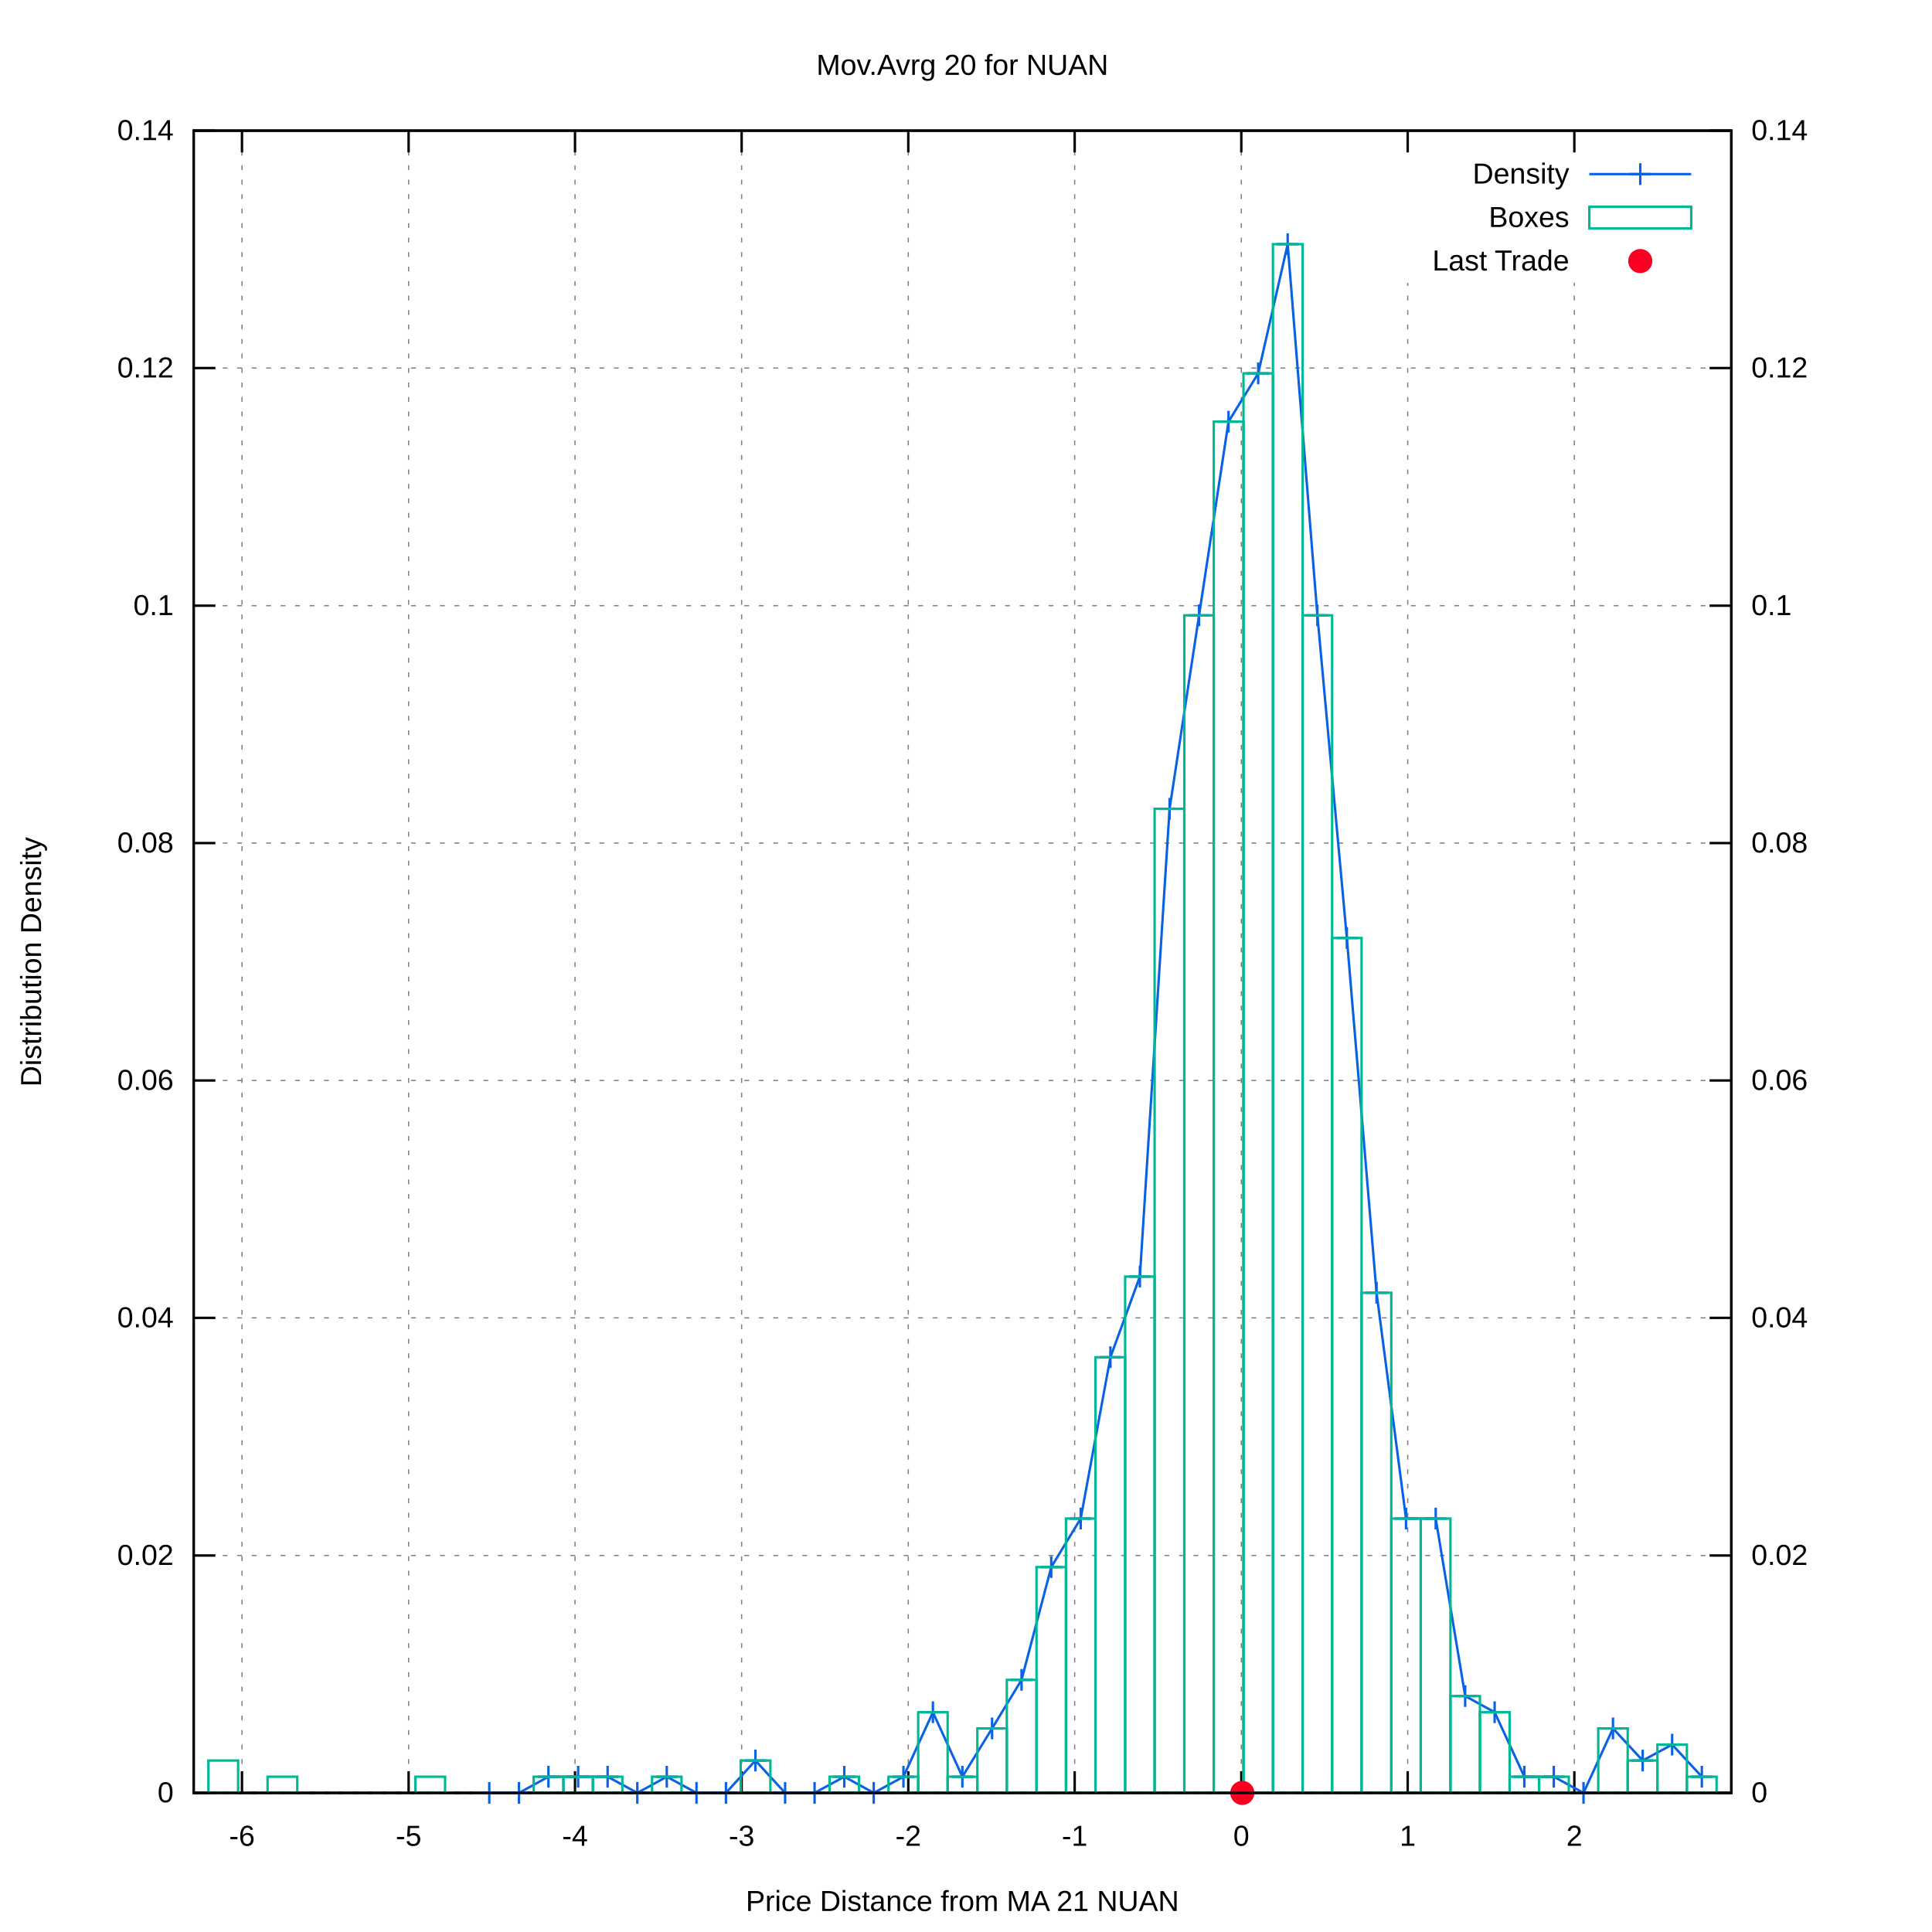
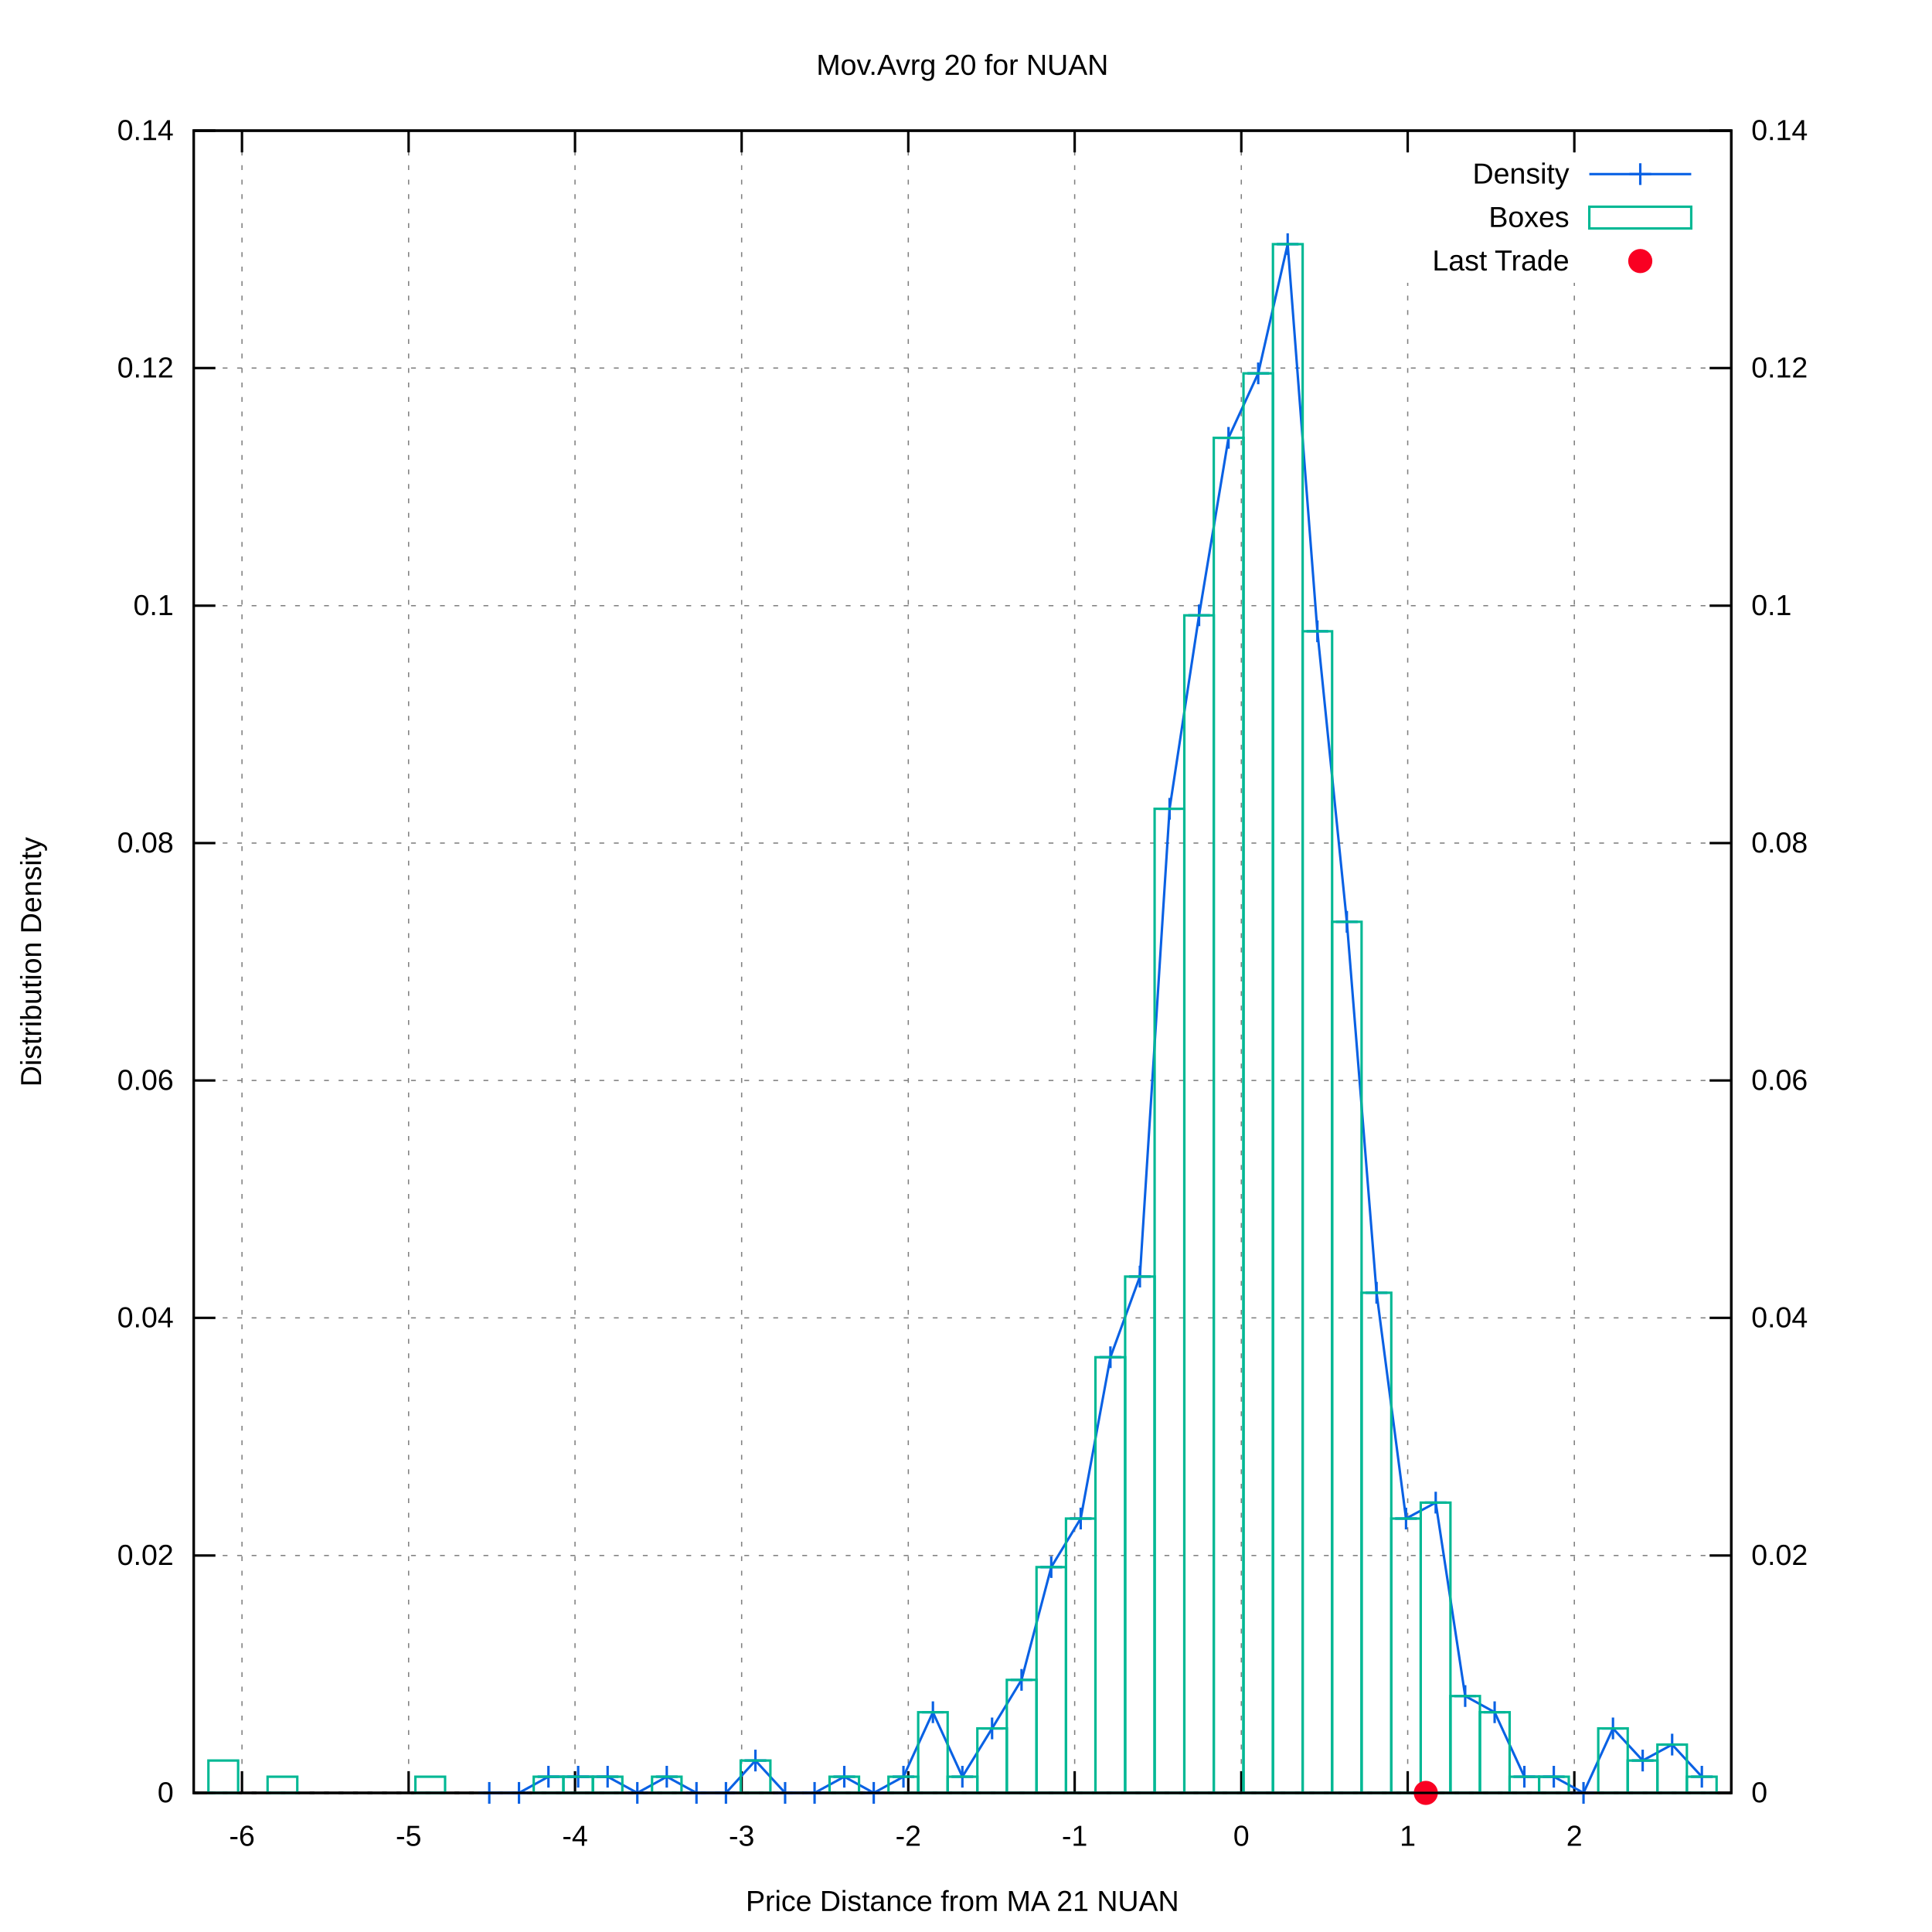
<svg xmlns="http://www.w3.org/2000/svg" xmlns:xlink="http://www.w3.org/1999/xlink" viewBox="0 0 800 800">
  <g id="gnuplot_canvas">
    <rect x="0" y="0" width="800" height="800" fill="#ffffff" />
    <defs>
      <circle id="gpDot" r="0.5" stroke-width="0.5" />
      <path id="gpPt0" stroke-width="0.222" stroke="currentColor" d="M-1,0 h2 M0,-1 v2" />
      <path id="gpPt1" stroke-width="0.222" stroke="currentColor" d="M-1,-1 L1,1 M1,-1 L-1,1" />
      <path id="gpPt2" stroke-width="0.222" stroke="currentColor" d="M-1,0 L1,0 M0,-1 L0,1 M-1,-1 L1,1 M-1,1 L1,-1" />
      <rect id="gpPt3" stroke-width="0.222" stroke="currentColor" x="-1" y="-1" width="2" height="2" />
      <rect id="gpPt4" stroke-width="0.222" stroke="currentColor" fill="currentColor" x="-1" y="-1" width="2" height="2" />
      <circle id="gpPt5" stroke-width="0.222" stroke="currentColor" cx="0" cy="0" r="1" />
      <use xlink:href="#gpPt5" id="gpPt6" fill="currentColor" stroke="none" />
      <path id="gpPt7" stroke-width="0.222" stroke="currentColor" d="M0,-1.33 L-1.33,0.67 L1.33,0.67 z" />
      <use xlink:href="#gpPt7" id="gpPt8" fill="currentColor" stroke="none" />
      <use xlink:href="#gpPt7" id="gpPt9" stroke="currentColor" transform="rotate(180)" />
      <use xlink:href="#gpPt9" id="gpPt10" fill="currentColor" stroke="none" />
      <use xlink:href="#gpPt3" id="gpPt11" stroke="currentColor" transform="rotate(45)" />
      <use xlink:href="#gpPt11" id="gpPt12" fill="currentColor" stroke="none" />
      <path id="gpPt13" stroke-width="0.222" stroke="currentColor" d="M0,1.330 L1.265,0.411 L0.782,-1.067 L-0.782,-1.076 L-1.265,0.411 z" />
      <use xlink:href="#gpPt13" id="gpPt14" fill="currentColor" stroke="none" />
      <filter id="textbox" filterUnits="objectBoundingBox" x="0" y="0" height="1" width="1">
        <feFlood flood-color="#FFFFFF" flood-opacity="1" result="bgnd" />
        <feComposite in="SourceGraphic" in2="bgnd" operator="atop" />
      </filter>
      <filter id="greybox" filterUnits="objectBoundingBox" x="0" y="0" height="1" width="1">
        <feFlood flood-color="lightgrey" flood-opacity="1" result="grey" />
        <feComposite in="SourceGraphic" in2="grey" operator="atop" />
      </filter>
    </defs>
    <g fill="none" color="#FFFFFF" stroke="black" stroke-width="1.00" stroke-linecap="butt" stroke-linejoin="miter">
</g>
    <g fill="none" color="black" stroke="currentColor" stroke-width="1.00" stroke-linecap="butt" stroke-linejoin="miter">
</g>
    <g fill="none" color="black" stroke="black" stroke-width="0.50" stroke-linecap="butt" stroke-linejoin="miter">
</g>
    <g fill="none" color="gray" stroke="currentColor" stroke-width="0.50" stroke-linecap="butt" stroke-linejoin="miter">
      <path stroke="gray" stroke-dasharray="2,4" class="gridline" d="M80.2,742.4 L716.9,742.4  " />
    </g>
    <g fill="none" color="gray" stroke="gray" stroke-width="1.00" stroke-linecap="butt" stroke-linejoin="miter">
</g>
    <g fill="none" color="black" stroke="currentColor" stroke-width="1.00" stroke-linecap="butt" stroke-linejoin="miter">
      <path stroke="black" d="M80.2,742.4 L89.2,742.4  " />
      <g transform="translate(71.9,746.3)" stroke="none" fill="black" font-family="arial" font-size="12.00" text-anchor="end">
        <text>
          <tspan font-family="arial"> 0</tspan>
        </text>
      </g>
    </g>
    <g fill="none" color="black" stroke="currentColor" stroke-width="1.00" stroke-linecap="butt" stroke-linejoin="miter">
</g>
    <g fill="none" color="black" stroke="black" stroke-width="0.50" stroke-linecap="butt" stroke-linejoin="miter">
</g>
    <g fill="none" color="gray" stroke="currentColor" stroke-width="0.50" stroke-linecap="butt" stroke-linejoin="miter">
      <path stroke="gray" stroke-dasharray="2,4" class="gridline" d="M80.2,644.1 L716.9,644.1  " />
    </g>
    <g fill="none" color="gray" stroke="gray" stroke-width="1.00" stroke-linecap="butt" stroke-linejoin="miter">
</g>
    <g fill="none" color="black" stroke="currentColor" stroke-width="1.00" stroke-linecap="butt" stroke-linejoin="miter">
      <path stroke="black" d="M80.2,644.1 L89.2,644.1  " />
      <g transform="translate(71.9,648.0)" stroke="none" fill="black" font-family="arial" font-size="12.00" text-anchor="end">
        <text>
          <tspan font-family="arial"> 0.02</tspan>
        </text>
      </g>
    </g>
    <g fill="none" color="black" stroke="currentColor" stroke-width="1.00" stroke-linecap="butt" stroke-linejoin="miter">
</g>
    <g fill="none" color="black" stroke="black" stroke-width="0.50" stroke-linecap="butt" stroke-linejoin="miter">
</g>
    <g fill="none" color="gray" stroke="currentColor" stroke-width="0.50" stroke-linecap="butt" stroke-linejoin="miter">
      <path stroke="gray" stroke-dasharray="2,4" class="gridline" d="M80.2,545.7 L716.9,545.7  " />
    </g>
    <g fill="none" color="gray" stroke="gray" stroke-width="1.00" stroke-linecap="butt" stroke-linejoin="miter">
</g>
    <g fill="none" color="black" stroke="currentColor" stroke-width="1.00" stroke-linecap="butt" stroke-linejoin="miter">
      <path stroke="black" d="M80.2,545.7 L89.2,545.7  " />
      <g transform="translate(71.9,549.6)" stroke="none" fill="black" font-family="arial" font-size="12.00" text-anchor="end">
        <text>
          <tspan font-family="arial"> 0.04</tspan>
        </text>
      </g>
    </g>
    <g fill="none" color="black" stroke="currentColor" stroke-width="1.00" stroke-linecap="butt" stroke-linejoin="miter">
</g>
    <g fill="none" color="black" stroke="black" stroke-width="0.50" stroke-linecap="butt" stroke-linejoin="miter">
</g>
    <g fill="none" color="gray" stroke="currentColor" stroke-width="0.50" stroke-linecap="butt" stroke-linejoin="miter">
      <path stroke="gray" stroke-dasharray="2,4" class="gridline" d="M80.2,447.4 L716.9,447.4  " />
    </g>
    <g fill="none" color="gray" stroke="gray" stroke-width="1.00" stroke-linecap="butt" stroke-linejoin="miter">
</g>
    <g fill="none" color="black" stroke="currentColor" stroke-width="1.00" stroke-linecap="butt" stroke-linejoin="miter">
      <path stroke="black" d="M80.2,447.4 L89.2,447.4  " />
      <g transform="translate(71.9,451.3)" stroke="none" fill="black" font-family="arial" font-size="12.00" text-anchor="end">
        <text>
          <tspan font-family="arial"> 0.06</tspan>
        </text>
      </g>
    </g>
    <g fill="none" color="black" stroke="currentColor" stroke-width="1.00" stroke-linecap="butt" stroke-linejoin="miter">
</g>
    <g fill="none" color="black" stroke="black" stroke-width="0.50" stroke-linecap="butt" stroke-linejoin="miter">
</g>
    <g fill="none" color="gray" stroke="currentColor" stroke-width="0.50" stroke-linecap="butt" stroke-linejoin="miter">
      <path stroke="gray" stroke-dasharray="2,4" class="gridline" d="M80.2,349.1 L716.9,349.1  " />
    </g>
    <g fill="none" color="gray" stroke="gray" stroke-width="1.00" stroke-linecap="butt" stroke-linejoin="miter">
</g>
    <g fill="none" color="black" stroke="currentColor" stroke-width="1.00" stroke-linecap="butt" stroke-linejoin="miter">
      <path stroke="black" d="M80.2,349.1 L89.2,349.1  " />
      <g transform="translate(71.9,353.0)" stroke="none" fill="black" font-family="arial" font-size="12.00" text-anchor="end">
        <text>
          <tspan font-family="arial"> 0.08</tspan>
        </text>
      </g>
    </g>
    <g fill="none" color="black" stroke="currentColor" stroke-width="1.00" stroke-linecap="butt" stroke-linejoin="miter">
</g>
    <g fill="none" color="black" stroke="black" stroke-width="0.50" stroke-linecap="butt" stroke-linejoin="miter">
</g>
    <g fill="none" color="gray" stroke="currentColor" stroke-width="0.50" stroke-linecap="butt" stroke-linejoin="miter">
      <path stroke="gray" stroke-dasharray="2,4" class="gridline" d="M80.2,250.8 L716.9,250.8  " />
    </g>
    <g fill="none" color="gray" stroke="gray" stroke-width="1.00" stroke-linecap="butt" stroke-linejoin="miter">
</g>
    <g fill="none" color="black" stroke="currentColor" stroke-width="1.00" stroke-linecap="butt" stroke-linejoin="miter">
      <path stroke="black" d="M80.2,250.8 L89.2,250.8  " />
      <g transform="translate(71.9,254.7)" stroke="none" fill="black" font-family="arial" font-size="12.00" text-anchor="end">
        <text>
          <tspan font-family="arial"> 0.1</tspan>
        </text>
      </g>
    </g>
    <g fill="none" color="black" stroke="currentColor" stroke-width="1.00" stroke-linecap="butt" stroke-linejoin="miter">
</g>
    <g fill="none" color="black" stroke="black" stroke-width="0.50" stroke-linecap="butt" stroke-linejoin="miter">
</g>
    <g fill="none" color="gray" stroke="currentColor" stroke-width="0.50" stroke-linecap="butt" stroke-linejoin="miter">
      <path stroke="gray" stroke-dasharray="2,4" class="gridline" d="M80.2,152.4 L716.9,152.4  " />
    </g>
    <g fill="none" color="gray" stroke="gray" stroke-width="1.00" stroke-linecap="butt" stroke-linejoin="miter">
</g>
    <g fill="none" color="black" stroke="currentColor" stroke-width="1.00" stroke-linecap="butt" stroke-linejoin="miter">
      <path stroke="black" d="M80.2,152.4 L89.2,152.4  " />
      <g transform="translate(71.9,156.3)" stroke="none" fill="black" font-family="arial" font-size="12.00" text-anchor="end">
        <text>
          <tspan font-family="arial"> 0.12</tspan>
        </text>
      </g>
    </g>
    <g fill="none" color="black" stroke="currentColor" stroke-width="1.00" stroke-linecap="butt" stroke-linejoin="miter">
</g>
    <g fill="none" color="black" stroke="black" stroke-width="0.50" stroke-linecap="butt" stroke-linejoin="miter">
</g>
    <g fill="none" color="gray" stroke="currentColor" stroke-width="0.50" stroke-linecap="butt" stroke-linejoin="miter">
      <path stroke="gray" stroke-dasharray="2,4" class="gridline" d="M80.2,54.1 L716.9,54.1  " />
    </g>
    <g fill="none" color="gray" stroke="gray" stroke-width="1.00" stroke-linecap="butt" stroke-linejoin="miter">
</g>
    <g fill="none" color="black" stroke="currentColor" stroke-width="1.00" stroke-linecap="butt" stroke-linejoin="miter">
      <path stroke="black" d="M80.2,54.1 L89.2,54.1  " />
      <g transform="translate(71.9,58.0)" stroke="none" fill="black" font-family="arial" font-size="12.00" text-anchor="end">
        <text>
          <tspan font-family="arial"> 0.14</tspan>
        </text>
      </g>
    </g>
    <g fill="none" color="black" stroke="currentColor" stroke-width="1.00" stroke-linecap="butt" stroke-linejoin="miter">
</g>
    <g fill="none" color="black" stroke="black" stroke-width="0.50" stroke-linecap="butt" stroke-linejoin="miter">
</g>
    <g fill="none" color="gray" stroke="currentColor" stroke-width="0.50" stroke-linecap="butt" stroke-linejoin="miter">
      <path stroke="gray" stroke-dasharray="2,4" class="gridline" d="M100.2,742.4 L100.2,54.1  " />
    </g>
    <g fill="none" color="gray" stroke="gray" stroke-width="1.00" stroke-linecap="butt" stroke-linejoin="miter">
</g>
    <g fill="none" color="black" stroke="currentColor" stroke-width="1.00" stroke-linecap="butt" stroke-linejoin="miter">
      <path stroke="black" d="M100.2,742.4 L100.2,733.4 M100.2,54.1 L100.2,63.1  " />
      <g transform="translate(100.2,764.3)" stroke="none" fill="black" font-family="arial" font-size="12.00" text-anchor="middle">
        <text>
          <tspan font-family="arial">-6</tspan>
        </text>
      </g>
    </g>
    <g fill="none" color="black" stroke="currentColor" stroke-width="1.00" stroke-linecap="butt" stroke-linejoin="miter">
</g>
    <g fill="none" color="black" stroke="black" stroke-width="0.50" stroke-linecap="butt" stroke-linejoin="miter">
</g>
    <g fill="none" color="gray" stroke="currentColor" stroke-width="0.50" stroke-linecap="butt" stroke-linejoin="miter">
      <path stroke="gray" stroke-dasharray="2,4" class="gridline" d="M169.2,742.4 L169.2,54.1  " />
    </g>
    <g fill="none" color="gray" stroke="gray" stroke-width="1.00" stroke-linecap="butt" stroke-linejoin="miter">
</g>
    <g fill="none" color="black" stroke="currentColor" stroke-width="1.00" stroke-linecap="butt" stroke-linejoin="miter">
      <path stroke="black" d="M169.2,742.4 L169.2,733.4 M169.2,54.1 L169.2,63.1  " />
      <g transform="translate(169.2,764.3)" stroke="none" fill="black" font-family="arial" font-size="12.00" text-anchor="middle">
        <text>
          <tspan font-family="arial">-5</tspan>
        </text>
      </g>
    </g>
    <g fill="none" color="black" stroke="currentColor" stroke-width="1.00" stroke-linecap="butt" stroke-linejoin="miter">
</g>
    <g fill="none" color="black" stroke="black" stroke-width="0.50" stroke-linecap="butt" stroke-linejoin="miter">
</g>
    <g fill="none" color="gray" stroke="currentColor" stroke-width="0.50" stroke-linecap="butt" stroke-linejoin="miter">
      <path stroke="gray" stroke-dasharray="2,4" class="gridline" d="M238.1,742.4 L238.1,54.1  " />
    </g>
    <g fill="none" color="gray" stroke="gray" stroke-width="1.00" stroke-linecap="butt" stroke-linejoin="miter">
</g>
    <g fill="none" color="black" stroke="currentColor" stroke-width="1.00" stroke-linecap="butt" stroke-linejoin="miter">
      <path stroke="black" d="M238.1,742.4 L238.1,733.4 M238.1,54.1 L238.1,63.1  " />
      <g transform="translate(238.1,764.3)" stroke="none" fill="black" font-family="arial" font-size="12.00" text-anchor="middle">
        <text>
          <tspan font-family="arial">-4</tspan>
        </text>
      </g>
    </g>
    <g fill="none" color="black" stroke="currentColor" stroke-width="1.00" stroke-linecap="butt" stroke-linejoin="miter">
</g>
    <g fill="none" color="black" stroke="black" stroke-width="0.50" stroke-linecap="butt" stroke-linejoin="miter">
</g>
    <g fill="none" color="gray" stroke="currentColor" stroke-width="0.50" stroke-linecap="butt" stroke-linejoin="miter">
      <path stroke="gray" stroke-dasharray="2,4" class="gridline" d="M307.1,742.4 L307.1,54.1  " />
    </g>
    <g fill="none" color="gray" stroke="gray" stroke-width="1.00" stroke-linecap="butt" stroke-linejoin="miter">
</g>
    <g fill="none" color="black" stroke="currentColor" stroke-width="1.00" stroke-linecap="butt" stroke-linejoin="miter">
      <path stroke="black" d="M307.1,742.4 L307.1,733.4 M307.1,54.1 L307.1,63.1  " />
      <g transform="translate(307.1,764.3)" stroke="none" fill="black" font-family="arial" font-size="12.00" text-anchor="middle">
        <text>
          <tspan font-family="arial">-3</tspan>
        </text>
      </g>
    </g>
    <g fill="none" color="black" stroke="currentColor" stroke-width="1.00" stroke-linecap="butt" stroke-linejoin="miter">
</g>
    <g fill="none" color="black" stroke="black" stroke-width="0.50" stroke-linecap="butt" stroke-linejoin="miter">
</g>
    <g fill="none" color="gray" stroke="currentColor" stroke-width="0.50" stroke-linecap="butt" stroke-linejoin="miter">
      <path stroke="gray" stroke-dasharray="2,4" class="gridline" d="M376.1,742.4 L376.1,54.1  " />
    </g>
    <g fill="none" color="gray" stroke="gray" stroke-width="1.00" stroke-linecap="butt" stroke-linejoin="miter">
</g>
    <g fill="none" color="black" stroke="currentColor" stroke-width="1.00" stroke-linecap="butt" stroke-linejoin="miter">
      <path stroke="black" d="M376.1,742.4 L376.1,733.4 M376.1,54.1 L376.1,63.1  " />
      <g transform="translate(376.1,764.3)" stroke="none" fill="black" font-family="arial" font-size="12.00" text-anchor="middle">
        <text>
          <tspan font-family="arial">-2</tspan>
        </text>
      </g>
    </g>
    <g fill="none" color="black" stroke="currentColor" stroke-width="1.00" stroke-linecap="butt" stroke-linejoin="miter">
</g>
    <g fill="none" color="black" stroke="black" stroke-width="0.50" stroke-linecap="butt" stroke-linejoin="miter">
</g>
    <g fill="none" color="gray" stroke="currentColor" stroke-width="0.50" stroke-linecap="butt" stroke-linejoin="miter">
      <path stroke="gray" stroke-dasharray="2,4" class="gridline" d="M445.0,742.4 L445.0,54.1  " />
    </g>
    <g fill="none" color="gray" stroke="gray" stroke-width="1.00" stroke-linecap="butt" stroke-linejoin="miter">
</g>
    <g fill="none" color="black" stroke="currentColor" stroke-width="1.00" stroke-linecap="butt" stroke-linejoin="miter">
      <path stroke="black" d="M445.0,742.4 L445.0,733.4 M445.0,54.1 L445.0,63.1  " />
      <g transform="translate(445.0,764.3)" stroke="none" fill="black" font-family="arial" font-size="12.00" text-anchor="middle">
        <text>
          <tspan font-family="arial">-1</tspan>
        </text>
      </g>
    </g>
    <g fill="none" color="black" stroke="currentColor" stroke-width="1.00" stroke-linecap="butt" stroke-linejoin="miter">
</g>
    <g fill="none" color="black" stroke="black" stroke-width="0.50" stroke-linecap="butt" stroke-linejoin="miter">
</g>
    <g fill="none" color="gray" stroke="currentColor" stroke-width="0.50" stroke-linecap="butt" stroke-linejoin="miter">
      <path stroke="gray" stroke-dasharray="2,4" class="gridline" d="M514.0,742.4 L514.0,54.1  " />
    </g>
    <g fill="none" color="gray" stroke="gray" stroke-width="1.00" stroke-linecap="butt" stroke-linejoin="miter">
</g>
    <g fill="none" color="black" stroke="currentColor" stroke-width="1.00" stroke-linecap="butt" stroke-linejoin="miter">
      <path stroke="black" d="M514.0,742.4 L514.0,733.4 M514.0,54.1 L514.0,63.1  " />
      <g transform="translate(514.0,764.3)" stroke="none" fill="black" font-family="arial" font-size="12.00" text-anchor="middle">
        <text>
          <tspan font-family="arial"> 0</tspan>
        </text>
      </g>
    </g>
    <g fill="none" color="black" stroke="currentColor" stroke-width="1.00" stroke-linecap="butt" stroke-linejoin="miter">
</g>
    <g fill="none" color="black" stroke="black" stroke-width="0.50" stroke-linecap="butt" stroke-linejoin="miter">
</g>
    <g fill="none" color="gray" stroke="currentColor" stroke-width="0.50" stroke-linecap="butt" stroke-linejoin="miter">
      <path stroke="gray" stroke-dasharray="2,4" class="gridline" d="M582.9,742.4 L582.9,117.1 M582.9,63.1 L582.9,54.1  " />
    </g>
    <g fill="none" color="gray" stroke="gray" stroke-width="1.00" stroke-linecap="butt" stroke-linejoin="miter">
</g>
    <g fill="none" color="black" stroke="currentColor" stroke-width="1.00" stroke-linecap="butt" stroke-linejoin="miter">
      <path stroke="black" d="M582.9,742.4 L582.9,733.4 M582.9,54.1 L582.9,63.1  " />
      <g transform="translate(582.9,764.3)" stroke="none" fill="black" font-family="arial" font-size="12.00" text-anchor="middle">
        <text>
          <tspan font-family="arial"> 1</tspan>
        </text>
      </g>
    </g>
    <g fill="none" color="black" stroke="currentColor" stroke-width="1.00" stroke-linecap="butt" stroke-linejoin="miter">
</g>
    <g fill="none" color="black" stroke="black" stroke-width="0.50" stroke-linecap="butt" stroke-linejoin="miter">
</g>
    <g fill="none" color="gray" stroke="currentColor" stroke-width="0.50" stroke-linecap="butt" stroke-linejoin="miter">
      <path stroke="gray" stroke-dasharray="2,4" class="gridline" d="M651.9,742.4 L651.9,117.1 M651.9,63.1 L651.9,54.1  " />
    </g>
    <g fill="none" color="gray" stroke="gray" stroke-width="1.00" stroke-linecap="butt" stroke-linejoin="miter">
</g>
    <g fill="none" color="black" stroke="currentColor" stroke-width="1.00" stroke-linecap="butt" stroke-linejoin="miter">
      <path stroke="black" d="M651.9,742.4 L651.9,733.4 M651.9,54.1 L651.9,63.1  " />
      <g transform="translate(651.9,764.3)" stroke="none" fill="black" font-family="arial" font-size="12.00" text-anchor="middle">
        <text>
          <tspan font-family="arial"> 2</tspan>
        </text>
      </g>
    </g>
    <g fill="none" color="black" stroke="currentColor" stroke-width="1.00" stroke-linecap="butt" stroke-linejoin="miter">
      <path stroke="black" d="M716.9,742.4 L707.9,742.4  " />
      <g transform="translate(725.2,746.3)" stroke="none" fill="black" font-family="arial" font-size="12.00" text-anchor="start">
        <text>
          <tspan font-family="arial"> 0</tspan>
        </text>
      </g>
    </g>
    <g fill="none" color="black" stroke="currentColor" stroke-width="1.00" stroke-linecap="butt" stroke-linejoin="miter">
      <path stroke="black" d="M716.9,644.1 L707.9,644.1  " />
      <g transform="translate(725.2,648.0)" stroke="none" fill="black" font-family="arial" font-size="12.00" text-anchor="start">
        <text>
          <tspan font-family="arial"> 0.02</tspan>
        </text>
      </g>
    </g>
    <g fill="none" color="black" stroke="currentColor" stroke-width="1.00" stroke-linecap="butt" stroke-linejoin="miter">
      <path stroke="black" d="M716.9,545.7 L707.9,545.7  " />
      <g transform="translate(725.2,549.6)" stroke="none" fill="black" font-family="arial" font-size="12.00" text-anchor="start">
        <text>
          <tspan font-family="arial"> 0.04</tspan>
        </text>
      </g>
    </g>
    <g fill="none" color="black" stroke="currentColor" stroke-width="1.00" stroke-linecap="butt" stroke-linejoin="miter">
      <path stroke="black" d="M716.9,447.4 L707.9,447.4  " />
      <g transform="translate(725.2,451.3)" stroke="none" fill="black" font-family="arial" font-size="12.00" text-anchor="start">
        <text>
          <tspan font-family="arial"> 0.06</tspan>
        </text>
      </g>
    </g>
    <g fill="none" color="black" stroke="currentColor" stroke-width="1.00" stroke-linecap="butt" stroke-linejoin="miter">
      <path stroke="black" d="M716.9,349.1 L707.9,349.1  " />
      <g transform="translate(725.2,353.0)" stroke="none" fill="black" font-family="arial" font-size="12.00" text-anchor="start">
        <text>
          <tspan font-family="arial"> 0.08</tspan>
        </text>
      </g>
    </g>
    <g fill="none" color="black" stroke="currentColor" stroke-width="1.00" stroke-linecap="butt" stroke-linejoin="miter">
      <path stroke="black" d="M716.9,250.8 L707.9,250.8  " />
      <g transform="translate(725.2,254.7)" stroke="none" fill="black" font-family="arial" font-size="12.00" text-anchor="start">
        <text>
          <tspan font-family="arial"> 0.1</tspan>
        </text>
      </g>
    </g>
    <g fill="none" color="black" stroke="currentColor" stroke-width="1.00" stroke-linecap="butt" stroke-linejoin="miter">
      <path stroke="black" d="M716.9,152.4 L707.9,152.4  " />
      <g transform="translate(725.2,156.3)" stroke="none" fill="black" font-family="arial" font-size="12.00" text-anchor="start">
        <text>
          <tspan font-family="arial"> 0.12</tspan>
        </text>
      </g>
    </g>
    <g fill="none" color="black" stroke="currentColor" stroke-width="1.00" stroke-linecap="butt" stroke-linejoin="miter">
      <path stroke="black" d="M716.9,54.1 L707.9,54.1  " />
      <g transform="translate(725.2,58.0)" stroke="none" fill="black" font-family="arial" font-size="12.00" text-anchor="start">
        <text>
          <tspan font-family="arial"> 0.14</tspan>
        </text>
      </g>
    </g>
    <g fill="none" color="black" stroke="currentColor" stroke-width="1.00" stroke-linecap="butt" stroke-linejoin="miter">
</g>
    <g fill="none" color="gray" stroke="currentColor" stroke-width="1.00" stroke-linecap="butt" stroke-linejoin="miter">
      <path stroke="black" stroke-dasharray="2,4" d="M80.2,742.4 L716.9,742.4  " />
    </g>
    <g fill="none" color="black" stroke="currentColor" stroke-width="1.00" stroke-linecap="butt" stroke-linejoin="miter">
      <path stroke="black" d="M80.2,54.1 L80.2,742.4 L716.9,742.4 L716.9,54.1 L80.2,54.1 Z  " />
    </g>
    <g fill="none" color="black" stroke="currentColor" stroke-width="1.00" stroke-linecap="butt" stroke-linejoin="miter">
      <g transform="translate(17.0,398.3) rotate(270)" stroke="none" fill="black" font-family="arial" font-size="12.00" text-anchor="middle">
        <text>
          <tspan font-family="arial">Distribution Density</tspan>
        </text>
      </g>
    </g>
    <g fill="none" color="black" stroke="currentColor" stroke-width="1.00" stroke-linecap="butt" stroke-linejoin="miter">
      <g transform="translate(398.5,791.3)" stroke="none" fill="black" font-family="arial" font-size="12.00" text-anchor="middle">
        <text>
          <tspan font-family="arial">Price Distance from MA 21 NUAN</tspan>
        </text>
      </g>
    </g>
    <g fill="none" color="black" stroke="currentColor" stroke-width="1.00" stroke-linecap="butt" stroke-linejoin="miter">
      <g transform="translate(398.5,31.0)" stroke="none" fill="black" font-family="arial" font-size="12.00" text-anchor="middle">
        <text>
          <tspan font-family="arial">Mov.Avrg 20 for NUAN </tspan>
        </text>
      </g>
    </g>
    <g id="gnuplot_plot_1">
      <g fill="none" color="black" stroke="currentColor" stroke-width="1.00" stroke-linecap="butt" stroke-linejoin="miter">
        <g transform="translate(649.8,76.0)" stroke="none" fill="black" font-family="arial" font-size="12.00" text-anchor="end">
          <text>
            <tspan font-family="arial">Density</tspan>
          </text>
        </g>
      </g>
      <g fill="none" color="black" stroke="currentColor" stroke-width="1.00" stroke-linecap="butt" stroke-linejoin="miter">
-         <path stroke="rgb(  9,  97, 228)" d="M658.1,72.1 L700.3,72.1 M202.6,742.4 L214.9,742.4 L227.1,735.7 L239.4,735.7 L251.6,735.7 L263.9,742.4   L276.1,735.7 L288.4,742.4 L300.6,742.4 L312.8,729.0 L325.1,742.4 L337.3,742.4 L349.6,735.7 L361.8,742.4   L374.1,735.7 L386.3,709.0 L398.5,735.7 L410.8,715.7 L423.0,695.6 L435.3,648.9 L447.5,628.8 L459.8,562.0   L472.0,528.6 L484.3,334.9 L496.5,254.8 L508.7,174.6 L521.0,154.6 L533.2,101.1 L545.5,254.8 L557.7,388.4   L570.0,535.3 L582.2,628.8 L594.5,628.8 L606.7,702.3 L618.9,709.0 L631.2,735.7 L643.4,735.7 L655.7,742.4   L667.9,715.7 L680.2,729.0 L692.4,722.4 L704.7,735.7  " />
+         <path stroke="rgb(  9,  97, 228)" d="M658.1,72.1 L700.3,72.1 M202.6,742.4 L214.9,742.4 L227.1,735.7 L239.4,735.7 L251.6,735.7 L263.9,742.4   L276.1,735.7 L288.4,742.4 L300.6,742.4 L312.8,729.0 L325.1,742.4 L337.3,742.4 L349.6,735.7 L361.8,742.4   L374.1,735.7 L386.3,709.0 L398.5,735.7 L410.8,715.7 L423.0,695.6 L435.3,648.9 L447.5,628.8 L459.8,562.0   L472.0,528.6 L484.3,334.9 L496.5,254.8 L508.7,181.3 L521.0,154.6 L533.2,101.1 L545.5,261.4 L557.7,381.7   L570.0,535.3 L582.2,628.8 L594.5,622.2 L606.7,702.3 L618.9,709.0 L631.2,735.7 L643.4,735.7 L655.7,742.4   L667.9,715.7 L680.2,729.0 L692.4,722.4 L704.7,735.7  " />
        <use xlink:href="#gpPt0" transform="translate(202.6,742.4) scale(4.50)" color="rgb(  9,  97, 228)" />
        <use xlink:href="#gpPt0" transform="translate(214.9,742.4) scale(4.50)" color="rgb(  9,  97, 228)" />
        <use xlink:href="#gpPt0" transform="translate(227.1,735.7) scale(4.50)" color="rgb(  9,  97, 228)" />
        <use xlink:href="#gpPt0" transform="translate(239.4,735.7) scale(4.50)" color="rgb(  9,  97, 228)" />
        <use xlink:href="#gpPt0" transform="translate(251.6,735.7) scale(4.50)" color="rgb(  9,  97, 228)" />
        <use xlink:href="#gpPt0" transform="translate(263.9,742.4) scale(4.50)" color="rgb(  9,  97, 228)" />
        <use xlink:href="#gpPt0" transform="translate(276.1,735.7) scale(4.50)" color="rgb(  9,  97, 228)" />
        <use xlink:href="#gpPt0" transform="translate(288.4,742.4) scale(4.50)" color="rgb(  9,  97, 228)" />
        <use xlink:href="#gpPt0" transform="translate(300.6,742.4) scale(4.50)" color="rgb(  9,  97, 228)" />
        <use xlink:href="#gpPt0" transform="translate(312.8,729.0) scale(4.50)" color="rgb(  9,  97, 228)" />
        <use xlink:href="#gpPt0" transform="translate(325.1,742.4) scale(4.50)" color="rgb(  9,  97, 228)" />
        <use xlink:href="#gpPt0" transform="translate(337.3,742.4) scale(4.50)" color="rgb(  9,  97, 228)" />
        <use xlink:href="#gpPt0" transform="translate(349.6,735.7) scale(4.50)" color="rgb(  9,  97, 228)" />
        <use xlink:href="#gpPt0" transform="translate(361.8,742.4) scale(4.50)" color="rgb(  9,  97, 228)" />
        <use xlink:href="#gpPt0" transform="translate(374.1,735.7) scale(4.50)" color="rgb(  9,  97, 228)" />
        <use xlink:href="#gpPt0" transform="translate(386.3,709.0) scale(4.50)" color="rgb(  9,  97, 228)" />
        <use xlink:href="#gpPt0" transform="translate(398.5,735.7) scale(4.50)" color="rgb(  9,  97, 228)" />
        <use xlink:href="#gpPt0" transform="translate(410.8,715.7) scale(4.50)" color="rgb(  9,  97, 228)" />
        <use xlink:href="#gpPt0" transform="translate(423.0,695.6) scale(4.50)" color="rgb(  9,  97, 228)" />
        <use xlink:href="#gpPt0" transform="translate(435.3,648.9) scale(4.50)" color="rgb(  9,  97, 228)" />
        <use xlink:href="#gpPt0" transform="translate(447.5,628.8) scale(4.50)" color="rgb(  9,  97, 228)" />
        <use xlink:href="#gpPt0" transform="translate(459.8,562.0) scale(4.50)" color="rgb(  9,  97, 228)" />
        <use xlink:href="#gpPt0" transform="translate(472.0,528.6) scale(4.50)" color="rgb(  9,  97, 228)" />
        <use xlink:href="#gpPt0" transform="translate(484.3,334.9) scale(4.50)" color="rgb(  9,  97, 228)" />
        <use xlink:href="#gpPt0" transform="translate(496.5,254.8) scale(4.50)" color="rgb(  9,  97, 228)" />
-         <use xlink:href="#gpPt0" transform="translate(508.7,174.6) scale(4.50)" color="rgb(  9,  97, 228)" />
+         <use xlink:href="#gpPt0" transform="translate(508.7,181.3) scale(4.50)" color="rgb(  9,  97, 228)" />
        <use xlink:href="#gpPt0" transform="translate(521.0,154.6) scale(4.50)" color="rgb(  9,  97, 228)" />
        <use xlink:href="#gpPt0" transform="translate(533.2,101.1) scale(4.50)" color="rgb(  9,  97, 228)" />
-         <use xlink:href="#gpPt0" transform="translate(545.5,254.8) scale(4.50)" color="rgb(  9,  97, 228)" />
-         <use xlink:href="#gpPt0" transform="translate(557.7,388.4) scale(4.50)" color="rgb(  9,  97, 228)" />
+         <use xlink:href="#gpPt0" transform="translate(545.5,261.4) scale(4.50)" color="rgb(  9,  97, 228)" />
+         <use xlink:href="#gpPt0" transform="translate(557.7,381.7) scale(4.50)" color="rgb(  9,  97, 228)" />
        <use xlink:href="#gpPt0" transform="translate(570.0,535.3) scale(4.50)" color="rgb(  9,  97, 228)" />
        <use xlink:href="#gpPt0" transform="translate(582.2,628.8) scale(4.50)" color="rgb(  9,  97, 228)" />
-         <use xlink:href="#gpPt0" transform="translate(594.5,628.8) scale(4.50)" color="rgb(  9,  97, 228)" />
+         <use xlink:href="#gpPt0" transform="translate(594.5,622.2) scale(4.50)" color="rgb(  9,  97, 228)" />
        <use xlink:href="#gpPt0" transform="translate(606.7,702.3) scale(4.50)" color="rgb(  9,  97, 228)" />
        <use xlink:href="#gpPt0" transform="translate(618.9,709.0) scale(4.50)" color="rgb(  9,  97, 228)" />
        <use xlink:href="#gpPt0" transform="translate(631.2,735.7) scale(4.50)" color="rgb(  9,  97, 228)" />
        <use xlink:href="#gpPt0" transform="translate(643.4,735.7) scale(4.50)" color="rgb(  9,  97, 228)" />
        <use xlink:href="#gpPt0" transform="translate(655.7,742.4) scale(4.50)" color="rgb(  9,  97, 228)" />
        <use xlink:href="#gpPt0" transform="translate(667.9,715.7) scale(4.50)" color="rgb(  9,  97, 228)" />
        <use xlink:href="#gpPt0" transform="translate(680.2,729.0) scale(4.50)" color="rgb(  9,  97, 228)" />
        <use xlink:href="#gpPt0" transform="translate(692.4,722.4) scale(4.50)" color="rgb(  9,  97, 228)" />
        <use xlink:href="#gpPt0" transform="translate(704.7,735.7) scale(4.50)" color="rgb(  9,  97, 228)" />
        <use xlink:href="#gpPt0" transform="translate(679.2,72.1) scale(4.50)" color="rgb(  9,  97, 228)" />
      </g>
    </g>
    <g id="gnuplot_plot_2">
      <g fill="none" color="black" stroke="currentColor" stroke-width="1.00" stroke-linecap="butt" stroke-linejoin="miter">
        <g transform="translate(649.8,94.0)" stroke="none" fill="black" font-family="arial" font-size="12.00" text-anchor="end">
          <text>
            <tspan font-family="arial">Boxes</tspan>
          </text>
        </g>
      </g>
      <g fill="none" color="black" stroke="currentColor" stroke-width="1.00" stroke-linecap="butt" stroke-linejoin="miter">
        <path stroke="rgb(  0, 184, 148)" d="M658.1,94.6 L700.3,94.6 L700.3,85.6 L658.1,85.6 L658.1,94.6 Z  " />
        <path stroke="rgb(  0, 184, 148)" d="M86.3,742.4 L86.3,729.0 L98.6,729.0 L98.6,742.4 L86.3,742.4 Z  " />
        <path stroke="rgb(  0, 184, 148)" d="M110.8,742.4 L110.8,735.7 L123.1,735.7 L123.1,742.4 L110.8,742.4 Z  " />
        <path stroke="rgb(  0, 184, 148)" d="M172.0,742.4 L172.0,735.7 L184.3,735.7 L184.3,742.4 L172.0,742.4 Z  " />
        <path stroke="rgb(  0, 184, 148)" d="M221.0,742.4 L221.0,735.7 L233.3,735.7 L233.3,742.4 L221.0,742.4 Z  " />
        <path stroke="rgb(  0, 184, 148)" d="M233.3,742.4 L233.3,735.7 L245.5,735.7 L245.5,742.4 L233.3,742.4 Z  " />
        <path stroke="rgb(  0, 184, 148)" d="M245.5,742.4 L245.5,735.7 L257.7,735.7 L257.7,742.4 L245.5,742.4 Z  " />
        <path stroke="rgb(  0, 184, 148)" d="M270.0,742.4 L270.0,735.7 L282.2,735.7 L282.2,742.4 L270.0,742.4 Z  " />
        <path stroke="rgb(  0, 184, 148)" d="M306.7,742.4 L306.7,729.0 L319.0,729.0 L319.0,742.4 L306.7,742.4 Z  " />
        <path stroke="rgb(  0, 184, 148)" d="M343.5,742.4 L343.5,735.7 L355.7,735.7 L355.7,742.4 L343.5,742.4 Z  " />
        <path stroke="rgb(  0, 184, 148)" d="M367.9,742.4 L367.9,735.7 L380.2,735.7 L380.2,742.4 L367.9,742.4 Z  " />
        <path stroke="rgb(  0, 184, 148)" d="M380.2,742.4 L380.2,709.0 L392.4,709.0 L392.4,742.4 L380.2,742.4 Z  " />
        <path stroke="rgb(  0, 184, 148)" d="M392.4,742.4 L392.4,735.7 L404.7,735.7 L404.7,742.4 L392.4,742.4 Z  " />
        <path stroke="rgb(  0, 184, 148)" d="M404.7,742.4 L404.7,715.7 L416.9,715.7 L416.9,742.4 L404.7,742.4 Z  " />
        <path stroke="rgb(  0, 184, 148)" d="M416.9,742.4 L416.9,695.6 L429.2,695.6 L429.2,742.4 L416.9,742.4 Z  " />
        <path stroke="rgb(  0, 184, 148)" d="M429.2,742.4 L429.2,648.9 L441.4,648.9 L441.4,742.4 L429.2,742.4 Z  " />
        <path stroke="rgb(  0, 184, 148)" d="M441.4,742.4 L441.4,628.8 L453.6,628.8 L453.6,742.4 L441.4,742.4 Z  " />
        <path stroke="rgb(  0, 184, 148)" d="M453.6,742.4 L453.6,562.0 L465.9,562.0 L465.9,742.4 L453.6,742.4 Z  " />
        <path stroke="rgb(  0, 184, 148)" d="M465.9,742.4 L465.9,528.6 L478.1,528.6 L478.1,742.4 L465.9,742.4 Z  " />
        <path stroke="rgb(  0, 184, 148)" d="M478.1,742.4 L478.1,334.9 L490.4,334.9 L490.4,742.4 L478.1,742.4 Z  " />
        <path stroke="rgb(  0, 184, 148)" d="M490.4,742.4 L490.4,254.8 L502.6,254.8 L502.6,742.4 L490.4,742.4 Z  " />
-         <path stroke="rgb(  0, 184, 148)" d="M502.6,742.4 L502.6,174.6 L514.9,174.6 L514.9,742.4 L502.6,742.4 Z  " />
+         <path stroke="rgb(  0, 184, 148)" d="M502.6,742.4 L502.6,181.3 L514.9,181.3 L514.9,742.4 L502.6,742.4 Z  " />
        <path stroke="rgb(  0, 184, 148)" d="M514.9,742.4 L514.9,154.6 L527.1,154.6 L527.1,742.4 L514.9,742.4 Z  " />
        <path stroke="rgb(  0, 184, 148)" d="M527.1,742.4 L527.1,101.1 L539.4,101.1 L539.4,742.4 L527.1,742.4 Z  " />
-         <path stroke="rgb(  0, 184, 148)" d="M539.4,742.4 L539.4,254.8 L551.6,254.8 L551.6,742.4 L539.4,742.4 Z  " />
-         <path stroke="rgb(  0, 184, 148)" d="M551.6,742.4 L551.6,388.4 L563.8,388.4 L563.8,742.4 L551.6,742.4 Z  " />
+         <path stroke="rgb(  0, 184, 148)" d="M539.4,742.4 L539.4,261.4 L551.6,261.4 L551.6,742.4 L539.4,742.4 Z  " />
+         <path stroke="rgb(  0, 184, 148)" d="M551.6,742.4 L551.6,381.7 L563.8,381.7 L563.8,742.4 L551.6,742.4 Z  " />
        <path stroke="rgb(  0, 184, 148)" d="M563.8,742.4 L563.8,535.3 L576.1,535.3 L576.1,742.4 L563.8,742.4 Z  " />
        <path stroke="rgb(  0, 184, 148)" d="M576.1,742.4 L576.1,628.8 L588.3,628.8 L588.3,742.4 L576.1,742.4 Z  " />
-         <path stroke="rgb(  0, 184, 148)" d="M588.3,742.4 L588.3,628.8 L600.6,628.8 L600.6,742.4 L588.3,742.4 Z  " />
+         <path stroke="rgb(  0, 184, 148)" d="M588.3,742.4 L588.3,622.2 L600.6,622.2 L600.6,742.4 L588.3,742.4 Z  " />
        <path stroke="rgb(  0, 184, 148)" d="M600.6,742.4 L600.6,702.3 L612.8,702.3 L612.8,742.4 L600.6,742.4 Z  " />
        <path stroke="rgb(  0, 184, 148)" d="M612.8,742.4 L612.8,709.0 L625.1,709.0 L625.1,742.4 L612.8,742.4 Z  " />
        <path stroke="rgb(  0, 184, 148)" d="M625.1,742.4 L625.1,735.7 L637.3,735.7 L637.3,742.4 L625.1,742.4 Z  " />
        <path stroke="rgb(  0, 184, 148)" d="M637.3,742.4 L637.3,735.7 L649.6,735.7 L649.6,742.4 L637.3,742.4 Z  " />
        <path stroke="rgb(  0, 184, 148)" d="M661.8,742.4 L661.8,715.7 L674.0,715.7 L674.0,742.4 L661.8,742.4 Z  " />
        <path stroke="rgb(  0, 184, 148)" d="M674.0,742.4 L674.0,729.0 L686.3,729.0 L686.3,742.4 L674.0,742.4 Z  " />
        <path stroke="rgb(  0, 184, 148)" d="M686.3,742.4 L686.3,722.4 L698.5,722.4 L698.5,742.4 L686.3,742.4 Z  " />
        <path stroke="rgb(  0, 184, 148)" d="M698.5,742.4 L698.5,735.7 L710.8,735.7 L710.8,742.4 L698.5,742.4 Z  " />
      </g>
    </g>
    <g id="gnuplot_plot_3">
      <g fill="none" color="black" stroke="currentColor" stroke-width="1.00" stroke-linecap="butt" stroke-linejoin="miter">
        <g transform="translate(649.8,112.0)" stroke="none" fill="black" font-family="arial" font-size="12.00" text-anchor="end">
          <text>
            <tspan font-family="arial">Last Trade</tspan>
          </text>
        </g>
      </g>
      <g fill="none" color="black" stroke="currentColor" stroke-width="1.00" stroke-linecap="butt" stroke-linejoin="miter">
-         <use xlink:href="#gpPt6" transform="translate(514.4,742.4) scale(4.50)" color="rgb(249,   0,  34)" />
+         <use xlink:href="#gpPt6" transform="translate(590.4,742.4) scale(4.50)" color="rgb(249,   0,  34)" />
        <use xlink:href="#gpPt6" transform="translate(679.2,108.1) scale(4.50)" color="rgb(249,   0,  34)" />
      </g>
    </g>
    <g fill="none" color="#FFFFFF" stroke="rgb(249,   0,  34)" stroke-width="2.00" stroke-linecap="butt" stroke-linejoin="miter">
</g>
    <g fill="none" color="black" stroke="currentColor" stroke-width="2.00" stroke-linecap="butt" stroke-linejoin="miter">
</g>
    <g fill="none" color="black" stroke="black" stroke-width="1.00" stroke-linecap="butt" stroke-linejoin="miter">
</g>
    <g fill="none" color="black" stroke="currentColor" stroke-width="1.00" stroke-linecap="butt" stroke-linejoin="miter">
      <path stroke="black" d="M80.2,54.1 L80.2,742.4 L716.9,742.4 L716.9,54.1 L80.2,54.1 Z  " />
    </g>
    <g fill="none" color="black" stroke="currentColor" stroke-width="1.00" stroke-linecap="butt" stroke-linejoin="miter">
</g>
  </g>
</svg>
